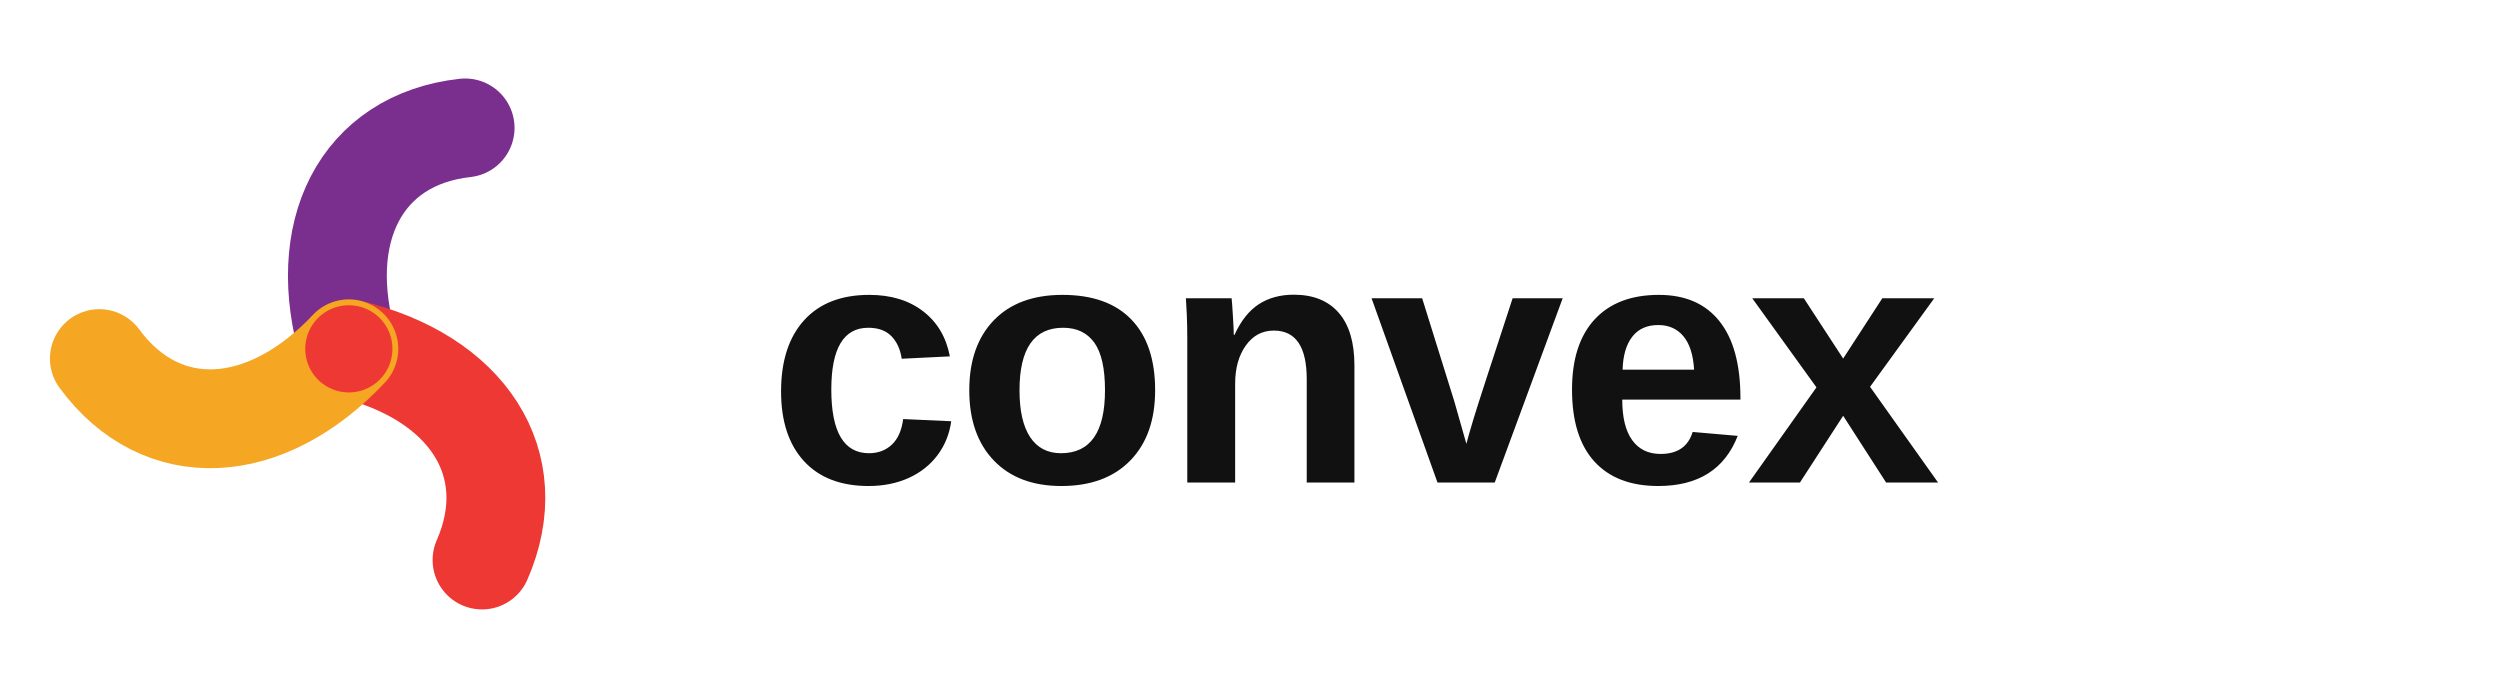
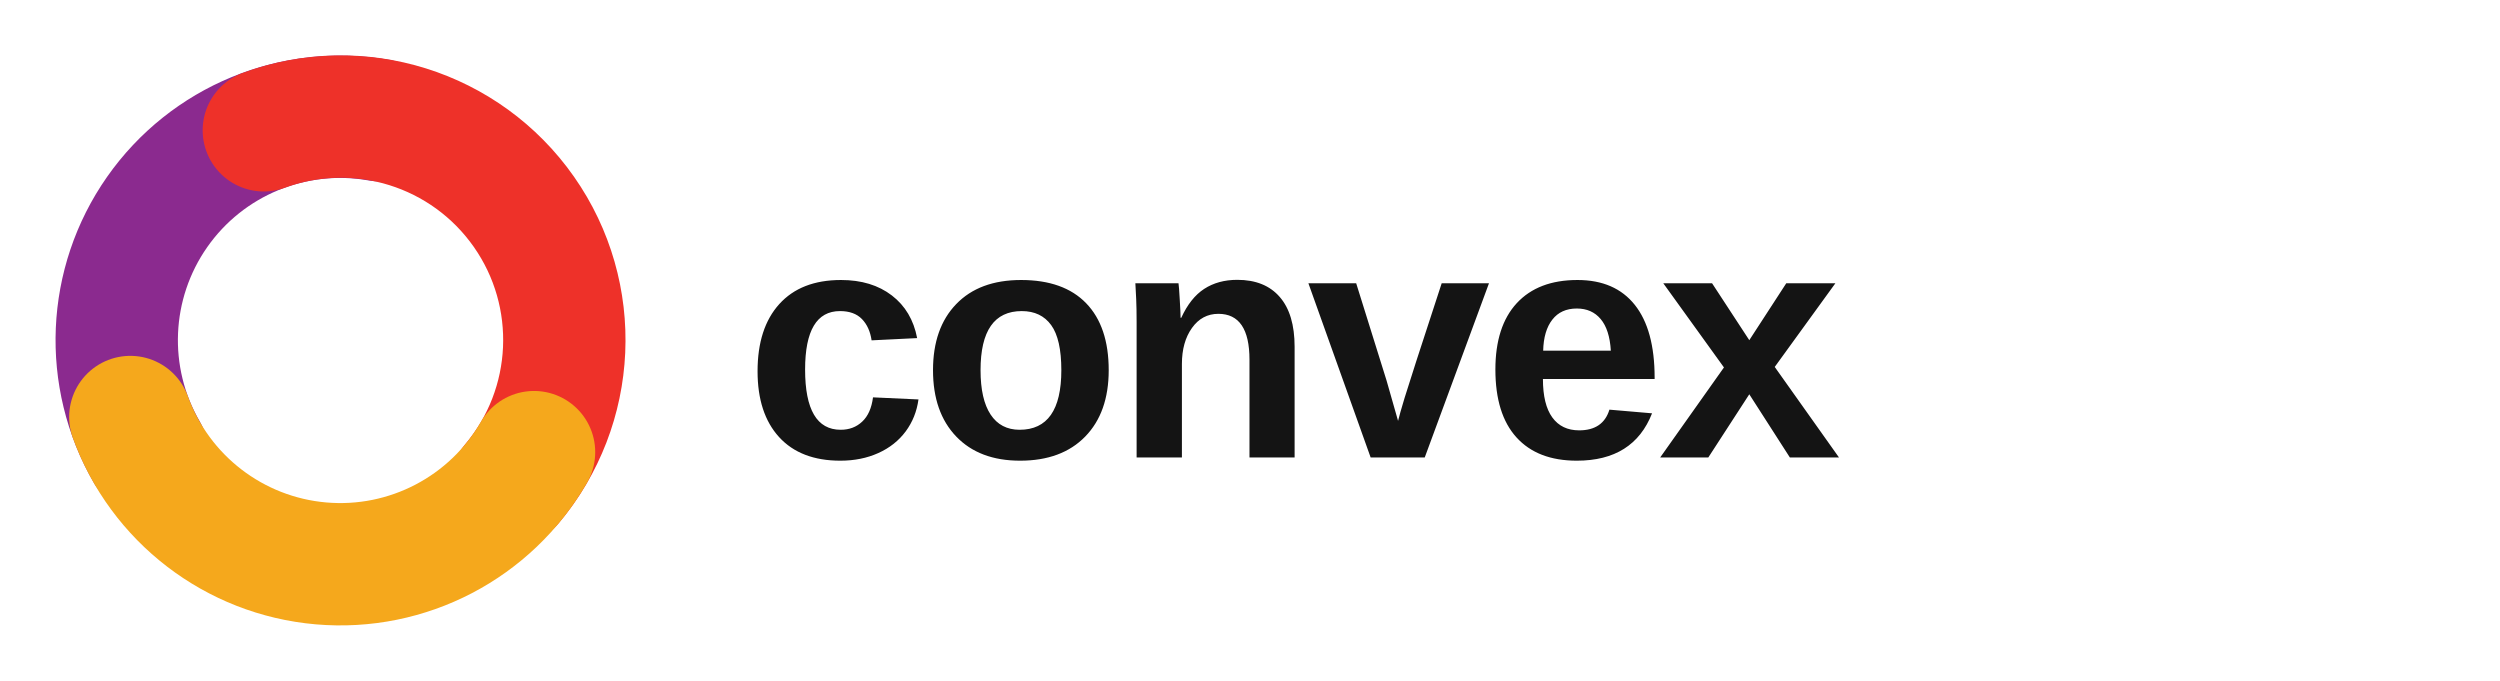
- <svg xmlns="http://www.w3.org/2000/svg" viewBox="0 0 430 120" role="img" aria-label="Convex">
-   <g fill="none" stroke-linecap="round" stroke-width="17">
-     <path d="M60,60 C54,40 62,24 80,22" stroke="#7A2E8E" />
-     <path d="M60,60 C54,40 62,24 80,22" stroke="#ED3833" transform="rotate(120 60 60)" />
-     <path d="M60,60 C54,40 62,24 80,22" stroke="#F5A623" transform="rotate(240 60 60)" />
+ <svg xmlns="http://www.w3.org/2000/svg" viewBox="0 0 470 128" role="img" aria-label="Convex">
+   <g fill="none" stroke-width="23" stroke-linecap="round">
+     <path d="M27.6,85 A42,42 0 0 1 71.3,22.6" stroke="#8B2A8F" />
+     <path d="M49.6,24.5 A42,42 0 0 1 96.2,91.0" stroke="#EE3129" />
+     <path d="M100.4,85 A42,42 0 0 1 24.5,78.4" stroke="#F5A81C" />
  </g>
-   <circle cx="60" cy="60" r="7.5" fill="#ED3833" />
-   <text x="132" y="83" font-family="'Arial Black','Helvetica Neue',Arial,sans-serif" font-weight="900" font-size="60" letter-spacing="-1" fill="#111111">convex</text>
+   <text x="140" y="86" font-family="'Arial Black','Helvetica Neue',Arial,sans-serif" font-weight="900" font-size="62" letter-spacing="-1.5" fill="#141414">convex</text>
</svg>
